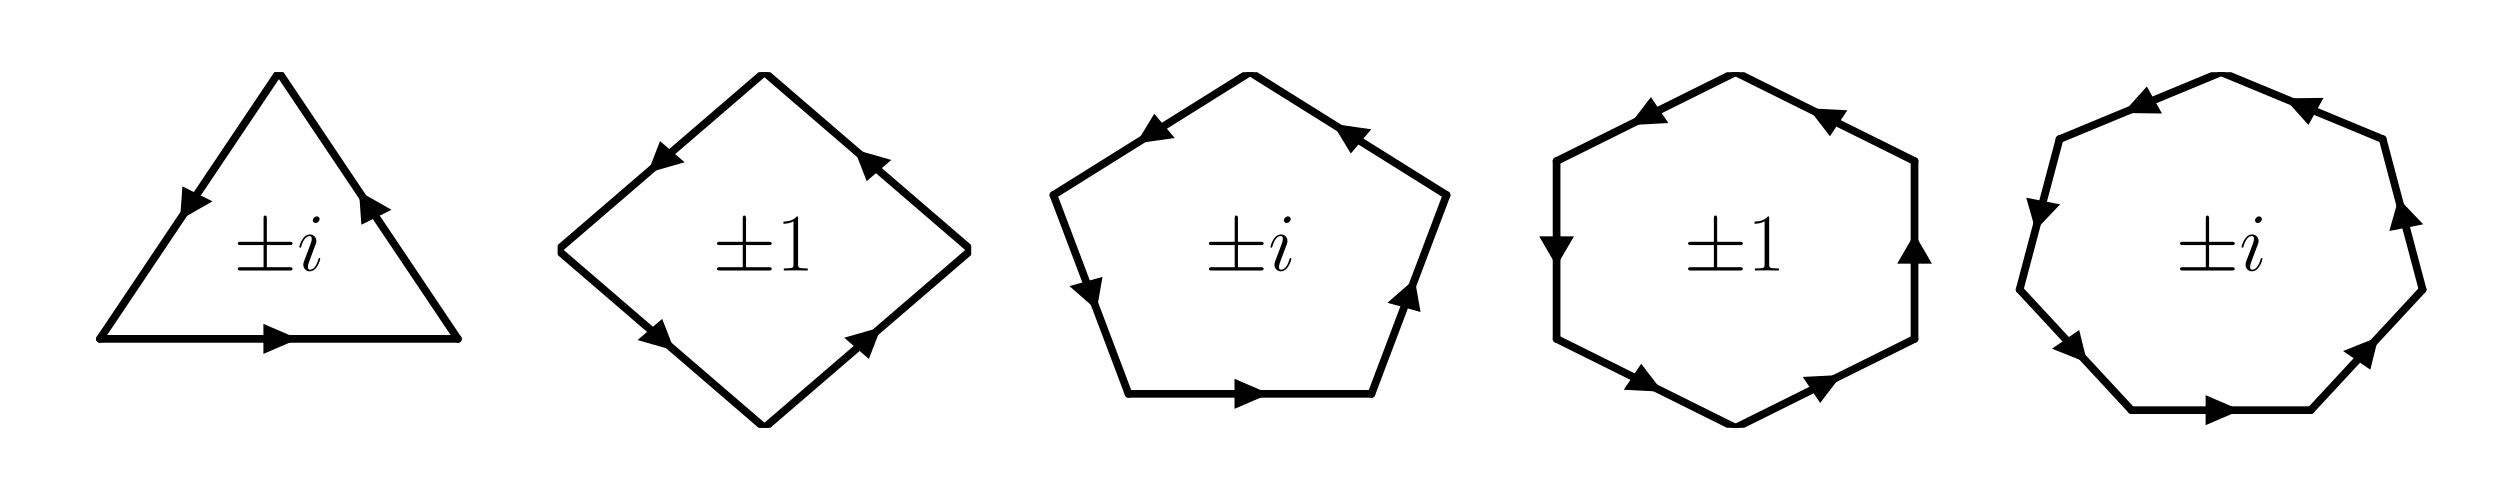
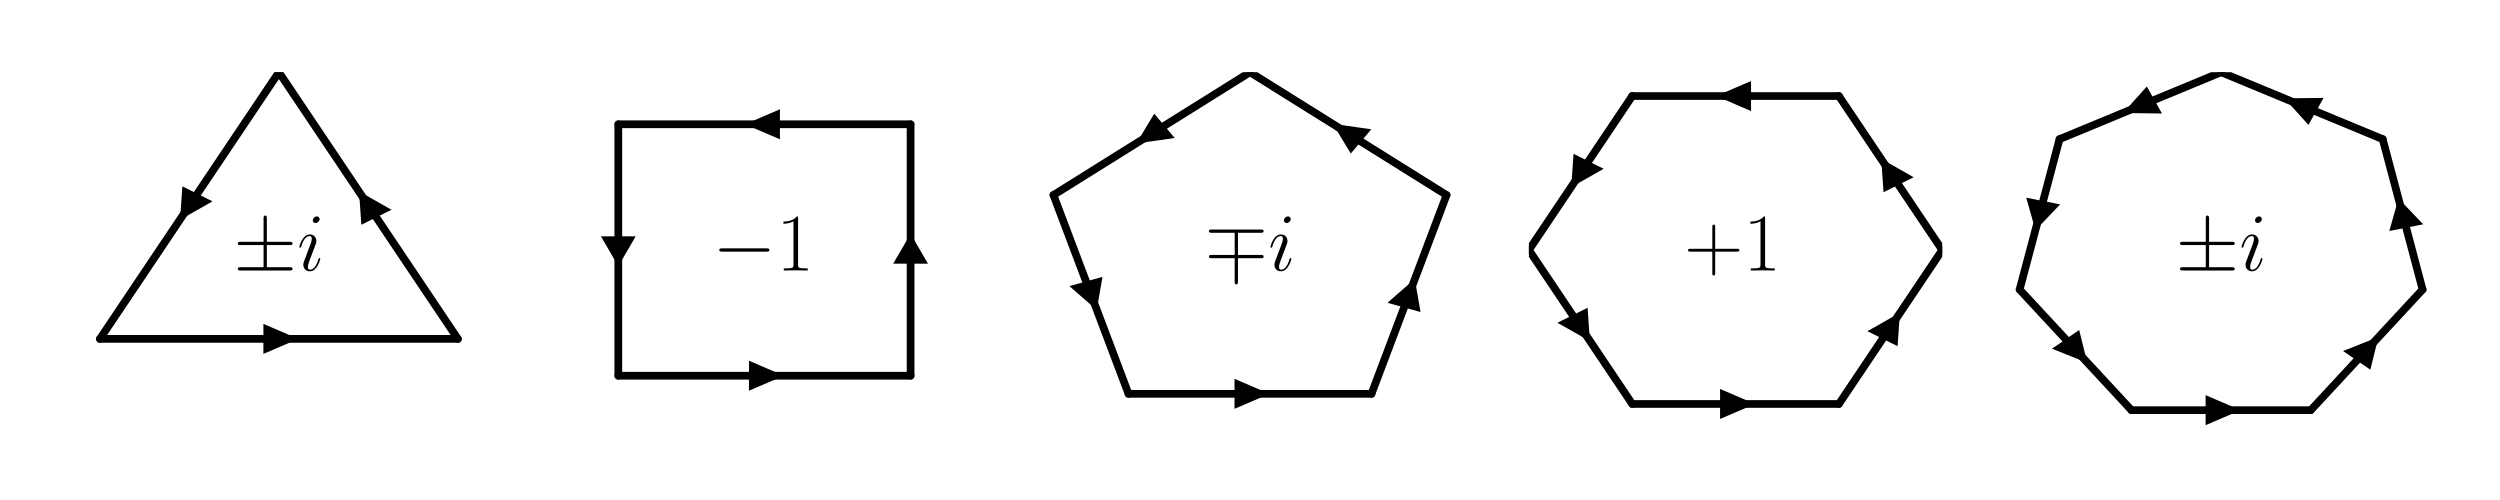
<svg xmlns="http://www.w3.org/2000/svg" xmlns:xlink="http://www.w3.org/1999/xlink" width="486pt" height="97.2pt" viewBox="0 0 486 97.2" version="1.1">
  <defs>
    <style type="text/css">*{stroke-linejoin: round; stroke-linecap: butt}</style>
  </defs>
  <g id="figure_1">
    <g id="patch_1">
      <path d="M 0 97.2  L 486 97.2  L 486 0  L 0 0  L 0 97.2  z " style="fill: none" />
    </g>
    <g id="axes_1">
      <g id="LineCollection_1">
-         <path d="M 54.216 14.04  L 19.423 65.88  " clip-path="url(#pfde9e9061b)" style="fill: none; stroke: #000000; stroke-width: 1.5; stroke-linecap: round" />
-         <path d="M 19.423 65.88  L 89.009 65.88  " clip-path="url(#pfde9e9061b)" style="fill: none; stroke: #000000; stroke-width: 1.5; stroke-linecap: round" />
-         <path d="M 89.009 65.88  L 54.216 14.04  " clip-path="url(#pfde9e9061b)" style="fill: none; stroke: #000000; stroke-width: 1.5; stroke-linecap: round" />
+         <path d="M 54.216 14.04  L 19.423 65.88  " clip-path="url(#p1bcb6a9585)" style="fill: none; stroke: #000000; stroke-width: 1.5; stroke-linecap: round" />
+         <path d="M 19.423 65.88  L 89.009 65.88  " clip-path="url(#p1bcb6a9585)" style="fill: none; stroke: #000000; stroke-width: 1.5; stroke-linecap: round" />
+         <path d="M 89.009 65.88  L 54.216 14.04  " clip-path="url(#p1bcb6a9585)" style="fill: none; stroke: #000000; stroke-width: 1.5; stroke-linecap: round" />
        <g id="text_1">
          <g transform="translate(45.35471 52.58506)scale(0.16 -0.16)">
            <defs>
              <path id="CMSY10-6" d="M 2618 1984  L 4397 1984  C 4506 1984 4621 1984 4621 2112  C 4621 2240 4506 2240 4397 2240  L 2618 2240  L 2618 4048  C 2618 4153 2618 4288 2490 4288  C 2362 4288 2362 4172 2362 4068  L 2362 2240  L 576 2240  C 467 2240 352 2240 352 2112  C 352 1984 467 1984 576 1984  L 2362 1984  L 2362 256  L 576 256  C 467 256 352 256 352 128  C 352 0 467 0 576 0  L 4397 0  C 4506 0 4621 0 4621 128  C 4621 256 4506 256 4397 256  L 2618 256  L 2618 1984  z " transform="scale(0.015625)" />
              <path id="CMMI12-69" d="M 1811 913  C 1811 945 1786 970 1747 970  C 1690 970 1683 951 1651 842  C 1485 261 1222 64 1011 64  C 934 64 845 83 845 274  C 845 447 922 638 992 830  L 1440 2017  C 1459 2068 1504 2183 1504 2305  C 1504 2573 1312 2816 998 2816  C 410 2816 173 1890 173 1838  C 173 1813 198 1781 243 1781  C 301 1781 307 1807 333 1896  C 486 2432 730 2687 979 2687  C 1037 2687 1146 2681 1146 2477  C 1146 2311 1062 2100 1011 1960  L 563 772  C 525 670 486 568 486 453  C 486 166 685 -64 992 -64  C 1581 -64 1811 868 1811 913  z M 1760 4012  C 1760 4108 1683 4224 1542 4224  C 1395 4224 1229 4083 1229 3916  C 1229 3756 1363 3705 1440 3705  C 1613 3705 1760 3871 1760 4012  z " transform="scale(0.015625)" />
            </defs>
            <use xlink:href="#CMSY10-6" transform="scale(0.996264)" />
            <use xlink:href="#CMMI12-69" transform="translate(77.48747 0)scale(0.996264)" />
          </g>
        </g>
        <g id="patch_2">
-           <path d="M 35.564 41.831  L 35.9 37.009  L 38.075 38.089  L 38.075 38.089  L 38.075 38.089  L 38.075 38.089  L 40.249 39.169  z " clip-path="url(#pfde9e9061b)" style="stroke: #000000; stroke-linejoin: miter" />
+           <path d="M 35.564 41.831  L 35.9 37.009  L 38.075 38.089  L 38.075 38.089  L 38.075 38.089  L 38.075 38.089  L 40.249 39.169  z " clip-path="url(#p1bcb6a9585)" style="stroke: #000000; stroke-linejoin: miter" />
        </g>
        <g id="patch_3">
-           <path d="M 56.727 65.88  L 51.705 68.04  L 51.705 65.88  L 51.705 65.88  L 51.705 65.88  L 51.705 65.88  L 51.705 63.72  z " clip-path="url(#pfde9e9061b)" style="stroke: #000000; stroke-linejoin: miter" />
+           <path d="M 56.727 65.88  L 51.705 68.04  L 51.705 65.88  L 51.705 65.88  L 51.705 65.88  L 51.705 65.88  L 51.705 63.72  z " clip-path="url(#p1bcb6a9585)" style="stroke: #000000; stroke-linejoin: miter" />
        </g>
        <g id="patch_4">
-           <path d="M 70.357 38.089  L 75.043 40.751  L 72.868 41.831  L 72.868 41.831  L 72.868 41.831  L 72.868 41.831  L 70.694 42.911  z " clip-path="url(#pfde9e9061b)" style="stroke: #000000; stroke-linejoin: miter" />
+           <path d="M 70.357 38.089  L 75.043 40.751  L 72.868 41.831  L 72.868 41.831  L 72.868 41.831  L 72.868 41.831  L 70.694 42.911  z " clip-path="url(#p1bcb6a9585)" style="stroke: #000000; stroke-linejoin: miter" />
        </g>
      </g>
      <g id="axes_2">
        <g id="LineCollection_2">
-           <path d="M 148.608 14.04  L 108.432 48.6  " clip-path="url(#pa912303b84)" style="fill: none; stroke: #000000; stroke-width: 1.5; stroke-linecap: round" />
-           <path d="M 108.432 48.6  L 148.608 83.16  " clip-path="url(#pa912303b84)" style="fill: none; stroke: #000000; stroke-width: 1.5; stroke-linecap: round" />
-           <path d="M 148.608 83.16  L 188.784 48.6  " clip-path="url(#pa912303b84)" style="fill: none; stroke: #000000; stroke-width: 1.5; stroke-linecap: round" />
-           <path d="M 188.784 48.6  L 148.608 14.04  " clip-path="url(#pa912303b84)" style="fill: none; stroke: #000000; stroke-width: 1.5; stroke-linecap: round" />
+           <path d="M 120.199 24.162  L 120.199 73.038  " clip-path="url(#p9f0f2f44e5)" style="fill: none; stroke: #000000; stroke-width: 1.5; stroke-linecap: round" />
+           <path d="M 120.199 73.038  L 177.017 73.038  " clip-path="url(#p9f0f2f44e5)" style="fill: none; stroke: #000000; stroke-width: 1.5; stroke-linecap: round" />
+           <path d="M 177.017 73.038  L 177.017 24.162  " clip-path="url(#p9f0f2f44e5)" style="fill: none; stroke: #000000; stroke-width: 1.5; stroke-linecap: round" />
+           <path d="M 177.017 24.162  L 120.199 24.162  " clip-path="url(#p9f0f2f44e5)" style="fill: none; stroke: #000000; stroke-width: 1.5; stroke-linecap: round" />
          <g id="text_2">
            <g transform="translate(138.507 52.58506)scale(0.16 -0.16)">
              <defs>
+                 <path id="CMSY10-0" d="M 4218 1472  C 4326 1472 4442 1472 4442 1600  C 4442 1728 4326 1728 4218 1728  L 755 1728  C 646 1728 531 1728 531 1600  C 531 1472 646 1472 755 1472  L 4218 1472  z " transform="scale(0.015625)" />
                <path id="CMR17-31" d="M 1702 4083  C 1702 4217 1696 4224 1606 4224  C 1357 3927 979 3833 621 3820  C 602 3820 570 3820 563 3808  C 557 3795 557 3782 557 3648  C 755 3648 1088 3686 1344 3839  L 1344 467  C 1344 243 1331 166 781 166  L 589 166  L 589 0  C 896 6 1216 12 1523 12  C 1830 12 2150 6 2458 0  L 2458 166  L 2266 166  C 1715 166 1702 236 1702 467  L 1702 4083  z " transform="scale(0.015625)" />
              </defs>
-               <use xlink:href="#CMSY10-6" transform="scale(0.996264)" />
+               <use xlink:href="#CMSY10-0" transform="scale(0.996264)" />
              <use xlink:href="#CMR17-31" transform="translate(77.48747 0)scale(0.996264)" />
            </g>
          </g>
          <g id="patch_5">
-             <path d="M 126.744 32.847  L 128.52 28.265  L 130.296 29.793  L 130.296 29.793  L 130.296 29.793  L 130.296 29.793  L 132.071 31.32  z " clip-path="url(#pa912303b84)" style="stroke: #000000; stroke-linejoin: miter" />
+             <path d="M 120.199 50.76  L 117.688 46.44  L 120.199 46.44  L 120.199 46.44  L 120.199 46.44  L 120.199 46.44  L 122.71 46.44  z " clip-path="url(#p9f0f2f44e5)" style="stroke: #000000; stroke-linejoin: miter" />
          </g>
          <g id="patch_6">
-             <path d="M 130.296 67.407  L 124.969 65.88  L 126.744 64.353  L 126.744 64.353  L 126.744 64.353  L 126.744 64.353  L 128.52 62.825  z " clip-path="url(#pa912303b84)" style="stroke: #000000; stroke-linejoin: miter" />
+             <path d="M 151.119 73.038  L 146.097 75.198  L 146.097 73.038  L 146.097 73.038  L 146.097 73.038  L 146.097 73.038  L 146.097 70.878  z " clip-path="url(#p9f0f2f44e5)" style="stroke: #000000; stroke-linejoin: miter" />
          </g>
          <g id="patch_7">
-             <path d="M 170.472 64.353  L 168.696 68.935  L 166.92 67.407  L 166.92 67.407  L 166.92 67.407  L 166.92 67.407  L 165.145 65.88  z " clip-path="url(#pa912303b84)" style="stroke: #000000; stroke-linejoin: miter" />
+             <path d="M 177.017 46.44  L 179.528 50.76  L 177.017 50.76  L 177.017 50.76  L 177.017 50.76  L 177.017 50.76  L 174.506 50.76  z " clip-path="url(#p9f0f2f44e5)" style="stroke: #000000; stroke-linejoin: miter" />
          </g>
          <g id="patch_8">
-             <path d="M 166.92 29.793  L 172.247 31.32  L 170.472 32.847  L 170.472 32.847  L 170.472 32.847  L 170.472 32.847  L 168.696 34.375  z " clip-path="url(#pa912303b84)" style="stroke: #000000; stroke-linejoin: miter" />
+             <path d="M 146.097 24.162  L 151.119 22.002  L 151.119 24.162  L 151.119 24.162  L 151.119 24.162  L 151.119 24.162  L 151.119 26.322  z " clip-path="url(#p9f0f2f44e5)" style="stroke: #000000; stroke-linejoin: miter" />
          </g>
        </g>
        <g id="axes_3">
          <g id="LineCollection_3">
-             <path d="M 243 14.04  L 204.79 37.92  " clip-path="url(#p63ad195ad4)" style="fill: none; stroke: #000000; stroke-width: 1.5; stroke-linecap: round" />
-             <path d="M 204.79 37.92  L 219.385 76.56  " clip-path="url(#p63ad195ad4)" style="fill: none; stroke: #000000; stroke-width: 1.5; stroke-linecap: round" />
-             <path d="M 219.385 76.56  L 266.615 76.56  " clip-path="url(#p63ad195ad4)" style="fill: none; stroke: #000000; stroke-width: 1.5; stroke-linecap: round" />
-             <path d="M 266.615 76.56  L 281.21 37.92  " clip-path="url(#p63ad195ad4)" style="fill: none; stroke: #000000; stroke-width: 1.5; stroke-linecap: round" />
-             <path d="M 281.21 37.92  L 243 14.04  " clip-path="url(#p63ad195ad4)" style="fill: none; stroke: #000000; stroke-width: 1.5; stroke-linecap: round" />
+             <path d="M 243 14.04  L 204.79 37.92  " clip-path="url(#p2961c3e082)" style="fill: none; stroke: #000000; stroke-width: 1.5; stroke-linecap: round" />
+             <path d="M 204.79 37.92  L 219.385 76.56  " clip-path="url(#p2961c3e082)" style="fill: none; stroke: #000000; stroke-width: 1.5; stroke-linecap: round" />
+             <path d="M 219.385 76.56  L 266.615 76.56  " clip-path="url(#p2961c3e082)" style="fill: none; stroke: #000000; stroke-width: 1.5; stroke-linecap: round" />
+             <path d="M 266.615 76.56  L 281.21 37.92  " clip-path="url(#p2961c3e082)" style="fill: none; stroke: #000000; stroke-width: 1.5; stroke-linecap: round" />
+             <path d="M 281.21 37.92  L 243 14.04  " clip-path="url(#p2961c3e082)" style="fill: none; stroke: #000000; stroke-width: 1.5; stroke-linecap: round" />
            <g id="text_3">
              <g transform="translate(234.1387 52.58506)scale(0.16 -0.16)">
-                 <use xlink:href="#CMSY10-6" transform="scale(0.996264)" />
+                 <defs>
+                   <path id="CMSY10-7" d="M 2618 959  L 4397 959  C 4506 959 4621 959 4621 1087  C 4621 1216 4506 1216 4397 1216  L 2618 1216  L 2618 2944  L 4397 2944  C 4506 2944 4621 2944 4621 3072  C 4621 3200 4506 3200 4397 3200  L 576 3200  C 467 3200 352 3200 352 3072  C 352 2944 467 2944 576 2944  L 2362 2944  L 2362 1216  L 576 1216  C 467 1216 352 1216 352 1087  C 352 959 467 959 576 959  L 2362 959  L 2362 -869  C 2362 -973 2362 -1088 2490 -1088  C 2618 -1088 2618 -948 2618 -849  L 2618 959  z " transform="scale(0.015625)" />
+                 </defs>
+                 <use xlink:href="#CMSY10-7" transform="scale(0.996264)" />
                <use xlink:href="#CMMI12-69" transform="translate(77.48747 0)scale(0.996264)" />
              </g>
            </g>
            <g id="patch_9">
-               <path d="M 221.864 27.25  L 224.451 22.963  L 225.927 24.711  L 225.927 24.711  L 225.927 24.711  L 225.927 24.711  L 227.403 26.458  z " clip-path="url(#p63ad195ad4)" style="stroke: #000000; stroke-linejoin: miter" />
+               <path d="M 221.864 27.25  L 224.451 22.963  L 225.927 24.711  L 225.927 24.711  L 225.927 24.711  L 225.927 24.711  L 227.403 26.458  z " clip-path="url(#p2961c3e082)" style="stroke: #000000; stroke-linejoin: miter" />
            </g>
            <g id="patch_10">
-               <path d="M 212.864 59.294  L 208.924 55.853  L 211.312 55.186  L 211.312 55.186  L 211.312 55.186  L 211.312 55.186  L 213.7 54.518  z " clip-path="url(#p63ad195ad4)" style="stroke: #000000; stroke-linejoin: miter" />
+               <path d="M 212.864 59.294  L 208.924 55.853  L 211.312 55.186  L 211.312 55.186  L 211.312 55.186  L 211.312 55.186  L 213.7 54.518  z " clip-path="url(#p2961c3e082)" style="stroke: #000000; stroke-linejoin: miter" />
            </g>
            <g id="patch_11">
-               <path d="M 245.511 76.56  L 240.489 78.72  L 240.489 76.56  L 240.489 76.56  L 240.489 76.56  L 240.489 76.56  L 240.489 74.4  z " clip-path="url(#p63ad195ad4)" style="stroke: #000000; stroke-linejoin: miter" />
+               <path d="M 245.511 76.56  L 240.489 78.72  L 240.489 76.56  L 240.489 76.56  L 240.489 76.56  L 240.489 76.56  L 240.489 74.4  z " clip-path="url(#p2961c3e082)" style="stroke: #000000; stroke-linejoin: miter" />
            </g>
            <g id="patch_12">
-               <path d="M 274.688 55.186  L 275.524 59.962  L 273.136 59.294  L 273.136 59.294  L 273.136 59.294  L 273.136 59.294  L 270.748 58.627  z " clip-path="url(#p63ad195ad4)" style="stroke: #000000; stroke-linejoin: miter" />
+               <path d="M 274.688 55.186  L 275.524 59.962  L 273.136 59.294  L 273.136 59.294  L 273.136 59.294  L 273.136 59.294  L 270.748 58.627  z " clip-path="url(#p2961c3e082)" style="stroke: #000000; stroke-linejoin: miter" />
            </g>
            <g id="patch_13">
-               <path d="M 260.073 24.711  L 265.612 25.502  L 264.136 27.25  L 264.136 27.25  L 264.136 27.25  L 264.136 27.25  L 262.66 28.997  z " clip-path="url(#p63ad195ad4)" style="stroke: #000000; stroke-linejoin: miter" />
+               <path d="M 260.073 24.711  L 265.612 25.502  L 264.136 27.25  L 264.136 27.25  L 264.136 27.25  L 264.136 27.25  L 262.66 28.997  z " clip-path="url(#p2961c3e082)" style="stroke: #000000; stroke-linejoin: miter" />
            </g>
          </g>
          <g id="axes_4">
            <g id="LineCollection_4">
-               <path d="M 337.392 14.04  L 302.599 31.32  " clip-path="url(#pc9f99306ba)" style="fill: none; stroke: #000000; stroke-width: 1.5; stroke-linecap: round" />
-               <path d="M 302.599 31.32  L 302.599 65.88  " clip-path="url(#pc9f99306ba)" style="fill: none; stroke: #000000; stroke-width: 1.5; stroke-linecap: round" />
-               <path d="M 302.599 65.88  L 337.392 83.16  " clip-path="url(#pc9f99306ba)" style="fill: none; stroke: #000000; stroke-width: 1.5; stroke-linecap: round" />
-               <path d="M 337.392 83.16  L 372.185 65.88  " clip-path="url(#pc9f99306ba)" style="fill: none; stroke: #000000; stroke-width: 1.5; stroke-linecap: round" />
-               <path d="M 372.185 65.88  L 372.185 31.32  " clip-path="url(#pc9f99306ba)" style="fill: none; stroke: #000000; stroke-width: 1.5; stroke-linecap: round" />
-               <path d="M 372.185 31.32  L 337.392 14.04  " clip-path="url(#pc9f99306ba)" style="fill: none; stroke: #000000; stroke-width: 1.5; stroke-linecap: round" />
+               <path d="M 317.304 18.67  L 297.216 48.6  " clip-path="url(#p089b8ac67d)" style="fill: none; stroke: #000000; stroke-width: 1.5; stroke-linecap: round" />
+               <path d="M 297.216 48.6  L 317.304 78.53  " clip-path="url(#p089b8ac67d)" style="fill: none; stroke: #000000; stroke-width: 1.5; stroke-linecap: round" />
+               <path d="M 317.304 78.53  L 357.48 78.53  " clip-path="url(#p089b8ac67d)" style="fill: none; stroke: #000000; stroke-width: 1.5; stroke-linecap: round" />
+               <path d="M 357.48 78.53  L 377.568 48.6  " clip-path="url(#p089b8ac67d)" style="fill: none; stroke: #000000; stroke-width: 1.5; stroke-linecap: round" />
+               <path d="M 377.568 48.6  L 357.48 18.67  " clip-path="url(#p089b8ac67d)" style="fill: none; stroke: #000000; stroke-width: 1.5; stroke-linecap: round" />
+               <path d="M 357.48 18.67  L 317.304 18.67  " clip-path="url(#p089b8ac67d)" style="fill: none; stroke: #000000; stroke-width: 1.5; stroke-linecap: round" />
              <g id="text_4">
-                 <g transform="translate(327.291 52.58506)scale(0.16 -0.16)">
-                   <use xlink:href="#CMSY10-6" transform="scale(0.996264)" />
-                   <use xlink:href="#CMR17-31" transform="translate(77.48747 0)scale(0.996264)" />
+                 <g transform="translate(327.4202 52.58506)scale(0.16 -0.16)">
+                   <defs>
+                     <path id="CMR17-2b" d="M 2413 1472  L 4109 1472  C 4198 1472 4307 1472 4307 1580  C 4307 1696 4205 1696 4109 1696  L 2413 1696  L 2413 3385  C 2413 3475 2413 3584 2304 3584  C 2189 3584 2189 3481 2189 3385  L 2189 1696  L 493 1696  C 403 1696 294 1696 294 1587  C 294 1472 397 1472 493 1472  L 2189 1472  L 2189 -194  C 2189 -282 2189 -391 2298 -391  C 2413 -391 2413 -289 2413 -194  L 2413 1472  z " transform="scale(0.015625)" />
+                   </defs>
+                   <use xlink:href="#CMR17-2b" transform="scale(0.996264)" />
+                   <use xlink:href="#CMR17-31" transform="translate(71.71479 0)scale(0.996264)" />
                </g>
              </g>
              <g id="patch_14">
-                 <path d="M 317.821 23.76  L 320.914 19.729  L 322.17 21.6  L 322.17 21.6  L 322.17 21.6  L 322.17 21.6  L 323.425 23.471  z " clip-path="url(#pc9f99306ba)" style="stroke: #000000; stroke-linejoin: miter" />
+                 <path d="M 306.005 35.506  L 306.341 30.684  L 308.515 31.764  L 308.515 31.764  L 308.515 31.764  L 308.515 31.764  L 310.69 32.844  z " clip-path="url(#p089b8ac67d)" style="stroke: #000000; stroke-linejoin: miter" />
              </g>
              <g id="patch_15">
-                 <path d="M 302.599 50.76  L 300.088 46.44  L 302.599 46.44  L 302.599 46.44  L 302.599 46.44  L 302.599 46.44  L 305.11 46.44  z " clip-path="url(#pc9f99306ba)" style="stroke: #000000; stroke-linejoin: miter" />
+                 <path d="M 308.515 65.436  L 303.83 62.774  L 306.005 61.694  L 306.005 61.694  L 306.005 61.694  L 306.005 61.694  L 308.179 60.614  z " clip-path="url(#p089b8ac67d)" style="stroke: #000000; stroke-linejoin: miter" />
              </g>
              <g id="patch_16">
-                 <path d="M 322.17 75.6  L 316.565 75.311  L 317.821 73.44  L 317.821 73.44  L 317.821 73.44  L 317.821 73.44  L 319.076 71.569  z " clip-path="url(#pc9f99306ba)" style="stroke: #000000; stroke-linejoin: miter" />
+                 <path d="M 339.903 78.53  L 334.881 80.69  L 334.881 78.53  L 334.881 78.53  L 334.881 78.53  L 334.881 78.53  L 334.881 76.37  z " clip-path="url(#p089b8ac67d)" style="stroke: #000000; stroke-linejoin: miter" />
              </g>
              <g id="patch_17">
-                 <path d="M 356.963 73.44  L 353.87 77.471  L 352.614 75.6  L 352.614 75.6  L 352.614 75.6  L 352.614 75.6  L 351.359 73.729  z " clip-path="url(#pc9f99306ba)" style="stroke: #000000; stroke-linejoin: miter" />
+                 <path d="M 368.779 61.694  L 368.443 66.516  L 366.269 65.436  L 366.269 65.436  L 366.269 65.436  L 366.269 65.436  L 364.094 64.356  z " clip-path="url(#p089b8ac67d)" style="stroke: #000000; stroke-linejoin: miter" />
              </g>
              <g id="patch_18">
-                 <path d="M 372.185 46.44  L 374.696 50.76  L 372.185 50.76  L 372.185 50.76  L 372.185 50.76  L 372.185 50.76  L 369.674 50.76  z " clip-path="url(#pc9f99306ba)" style="stroke: #000000; stroke-linejoin: miter" />
+                 <path d="M 366.269 31.764  L 370.954 34.426  L 368.779 35.506  L 368.779 35.506  L 368.779 35.506  L 368.779 35.506  L 366.605 36.586  z " clip-path="url(#p089b8ac67d)" style="stroke: #000000; stroke-linejoin: miter" />
              </g>
              <g id="patch_19">
-                 <path d="M 352.614 21.6  L 358.219 21.889  L 356.963 23.76  L 356.963 23.76  L 356.963 23.76  L 356.963 23.76  L 355.708 25.631  z " clip-path="url(#pc9f99306ba)" style="stroke: #000000; stroke-linejoin: miter" />
+                 <path d="M 334.881 18.67  L 339.903 16.51  L 339.903 18.67  L 339.903 18.67  L 339.903 18.67  L 339.903 18.67  L 339.903 20.83  z " clip-path="url(#p089b8ac67d)" style="stroke: #000000; stroke-linejoin: miter" />
              </g>
            </g>
            <g id="axes_5">
              <g id="LineCollection_5">
-                 <path d="M 431.784 14.04  L 400.373 27.052  " clip-path="url(#p4d62786a90)" style="fill: none; stroke: #000000; stroke-width: 1.5; stroke-linecap: round" />
-                 <path d="M 400.373 27.052  L 392.615 56.29  " clip-path="url(#p4d62786a90)" style="fill: none; stroke: #000000; stroke-width: 1.5; stroke-linecap: round" />
-                 <path d="M 392.615 56.29  L 414.352 79.737  " clip-path="url(#p4d62786a90)" style="fill: none; stroke: #000000; stroke-width: 1.5; stroke-linecap: round" />
-                 <path d="M 414.352 79.737  L 449.216 79.737  " clip-path="url(#p4d62786a90)" style="fill: none; stroke: #000000; stroke-width: 1.5; stroke-linecap: round" />
-                 <path d="M 449.216 79.737  L 470.953 56.29  " clip-path="url(#p4d62786a90)" style="fill: none; stroke: #000000; stroke-width: 1.5; stroke-linecap: round" />
-                 <path d="M 470.953 56.29  L 463.195 27.052  " clip-path="url(#p4d62786a90)" style="fill: none; stroke: #000000; stroke-width: 1.5; stroke-linecap: round" />
-                 <path d="M 463.195 27.052  L 431.784 14.04  " clip-path="url(#p4d62786a90)" style="fill: none; stroke: #000000; stroke-width: 1.5; stroke-linecap: round" />
+                 <path d="M 431.784 14.04  L 400.373 27.052  " clip-path="url(#p9d83d61108)" style="fill: none; stroke: #000000; stroke-width: 1.5; stroke-linecap: round" />
+                 <path d="M 400.373 27.052  L 392.615 56.29  " clip-path="url(#p9d83d61108)" style="fill: none; stroke: #000000; stroke-width: 1.5; stroke-linecap: round" />
+                 <path d="M 392.615 56.29  L 414.352 79.737  " clip-path="url(#p9d83d61108)" style="fill: none; stroke: #000000; stroke-width: 1.5; stroke-linecap: round" />
+                 <path d="M 414.352 79.737  L 449.216 79.737  " clip-path="url(#p9d83d61108)" style="fill: none; stroke: #000000; stroke-width: 1.5; stroke-linecap: round" />
+                 <path d="M 449.216 79.737  L 470.953 56.29  " clip-path="url(#p9d83d61108)" style="fill: none; stroke: #000000; stroke-width: 1.5; stroke-linecap: round" />
+                 <path d="M 470.953 56.29  L 463.195 27.052  " clip-path="url(#p9d83d61108)" style="fill: none; stroke: #000000; stroke-width: 1.5; stroke-linecap: round" />
+                 <path d="M 463.195 27.052  L 431.784 14.04  " clip-path="url(#p9d83d61108)" style="fill: none; stroke: #000000; stroke-width: 1.5; stroke-linecap: round" />
                <g id="text_5">
                  <g transform="translate(422.9227 52.58506)scale(0.16 -0.16)">
                    <use xlink:href="#CMSY10-6" transform="scale(0.996264)" />
                    <use xlink:href="#CMMI12-69" transform="translate(77.48747 0)scale(0.996264)" />
                  </g>
                </g>
                <g id="patch_20">
-                   <path d="M 413.816 21.483  L 417.251 17.663  L 418.341 19.609  L 418.341 19.609  L 418.341 19.609  L 418.341 19.609  L 419.43 21.555  z " clip-path="url(#p4d62786a90)" style="stroke: #000000; stroke-linejoin: miter" />
+                   <path d="M 413.816 21.483  L 417.251 17.663  L 418.341 19.609  L 418.341 19.609  L 418.341 19.609  L 418.341 19.609  L 419.43 21.555  z " clip-path="url(#p9d83d61108)" style="stroke: #000000; stroke-linejoin: miter" />
                </g>
                <g id="patch_21">
-                   <path d="M 395.935 43.777  L 394.605 39.085  L 397.053 39.565  L 397.053 39.565  L 397.053 39.565  L 397.053 39.565  L 399.501 40.046  z " clip-path="url(#p4d62786a90)" style="stroke: #000000; stroke-linejoin: miter" />
+                   <path d="M 395.935 43.777  L 394.605 39.085  L 397.053 39.565  L 397.053 39.565  L 397.053 39.565  L 397.053 39.565  L 399.501 40.046  z " clip-path="url(#p9d83d61108)" style="stroke: #000000; stroke-linejoin: miter" />
                </g>
                <g id="patch_22">
-                   <path d="M 405.049 69.703  L 399.955 67.672  L 401.918 66.325  L 401.918 66.325  L 401.918 66.325  L 401.918 66.325  L 403.881 64.978  z " clip-path="url(#p4d62786a90)" style="stroke: #000000; stroke-linejoin: miter" />
+                   <path d="M 405.049 69.703  L 399.955 67.672  L 401.918 66.325  L 401.918 66.325  L 401.918 66.325  L 401.918 66.325  L 403.881 64.978  z " clip-path="url(#p9d83d61108)" style="stroke: #000000; stroke-linejoin: miter" />
                </g>
                <g id="patch_23">
-                   <path d="M 434.295 79.737  L 429.273 81.897  L 429.273 79.737  L 429.273 79.737  L 429.273 79.737  L 429.273 79.737  L 429.273 77.577  z " clip-path="url(#p4d62786a90)" style="stroke: #000000; stroke-linejoin: miter" />
+                   <path d="M 434.295 79.737  L 429.273 81.897  L 429.273 79.737  L 429.273 79.737  L 429.273 79.737  L 429.273 79.737  L 429.273 77.577  z " clip-path="url(#p9d83d61108)" style="stroke: #000000; stroke-linejoin: miter" />
                </g>
                <g id="patch_24">
-                   <path d="M 461.65 66.325  L 460.482 71.049  L 458.519 69.703  L 458.519 69.703  L 458.519 69.703  L 458.519 69.703  L 456.555 68.356  z " clip-path="url(#p4d62786a90)" style="stroke: #000000; stroke-linejoin: miter" />
+                   <path d="M 461.65 66.325  L 460.482 71.049  L 458.519 69.703  L 458.519 69.703  L 458.519 69.703  L 458.519 69.703  L 456.555 68.356  z " clip-path="url(#p9d83d61108)" style="stroke: #000000; stroke-linejoin: miter" />
                </g>
                <g id="patch_25">
-                   <path d="M 466.515 39.565  L 470.081 43.296  L 467.633 43.777  L 467.633 43.777  L 467.633 43.777  L 467.633 43.777  L 465.184 44.258  z " clip-path="url(#p4d62786a90)" style="stroke: #000000; stroke-linejoin: miter" />
+                   <path d="M 466.515 39.565  L 470.081 43.296  L 467.633 43.777  L 467.633 43.777  L 467.633 43.777  L 467.633 43.777  L 465.184 44.258  z " clip-path="url(#p9d83d61108)" style="stroke: #000000; stroke-linejoin: miter" />
                </g>
                <g id="patch_26">
-                   <path d="M 445.227 19.609  L 450.841 19.537  L 449.752 21.483  L 449.752 21.483  L 449.752 21.483  L 449.752 21.483  L 448.662 23.429  z " clip-path="url(#p4d62786a90)" style="stroke: #000000; stroke-linejoin: miter" />
+                   <path d="M 445.227 19.609  L 450.841 19.537  L 449.752 21.483  L 449.752 21.483  L 449.752 21.483  L 449.752 21.483  L 448.662 23.429  z " clip-path="url(#p9d83d61108)" style="stroke: #000000; stroke-linejoin: miter" />
                </g>
              </g>
            </g>
            <defs>
-               <clipPath id="pfde9e9061b">
+               <clipPath id="p1bcb6a9585">
                <rect x="14.04" y="14.04" width="80.352" height="69.12" />
              </clipPath>
-               <clipPath id="pa912303b84">
+               <clipPath id="p9f0f2f44e5">
                <rect x="108.432" y="14.04" width="80.352" height="69.12" />
              </clipPath>
-               <clipPath id="p63ad195ad4">
+               <clipPath id="p2961c3e082">
                <rect x="202.824" y="14.04" width="80.352" height="69.12" />
              </clipPath>
-               <clipPath id="pc9f99306ba">
+               <clipPath id="p089b8ac67d">
                <rect x="297.216" y="14.04" width="80.352" height="69.12" />
              </clipPath>
-               <clipPath id="p4d62786a90">
+               <clipPath id="p9d83d61108">
                <rect x="391.608" y="14.04" width="80.352" height="69.12" />
              </clipPath>
            </defs>
          </g>
        </g>
      </g>
    </g>
  </g>
</svg>
